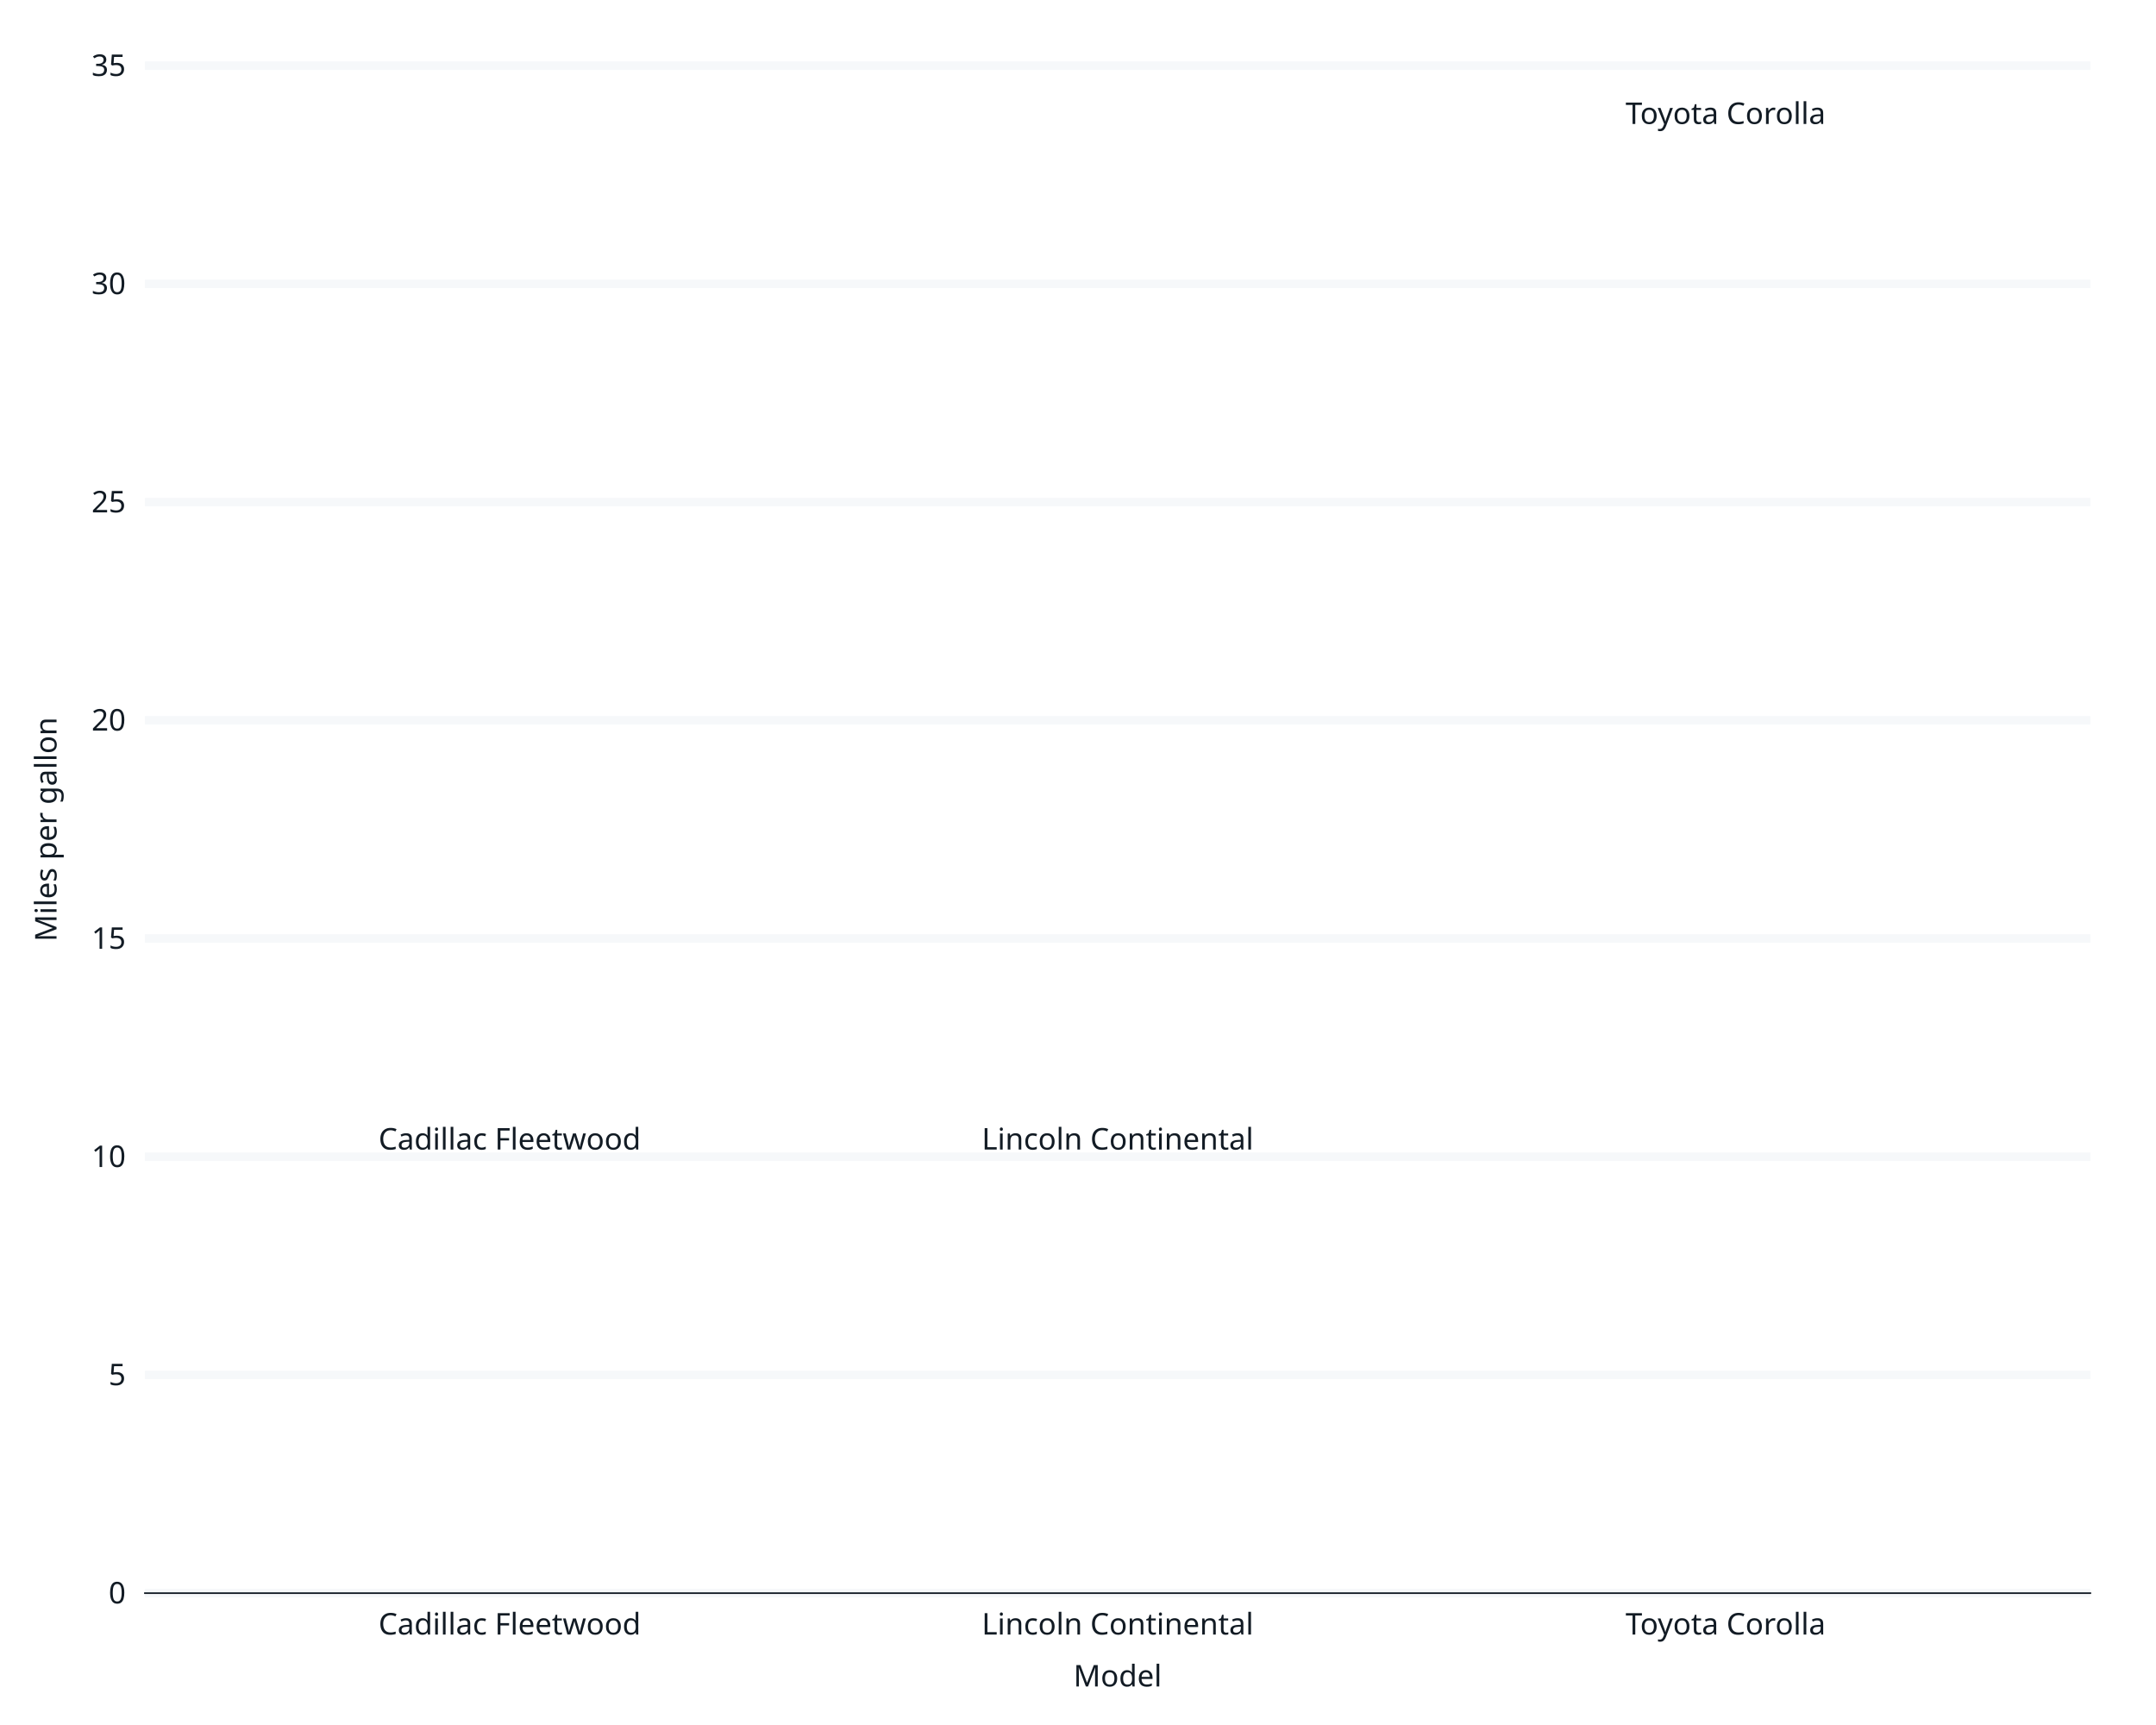
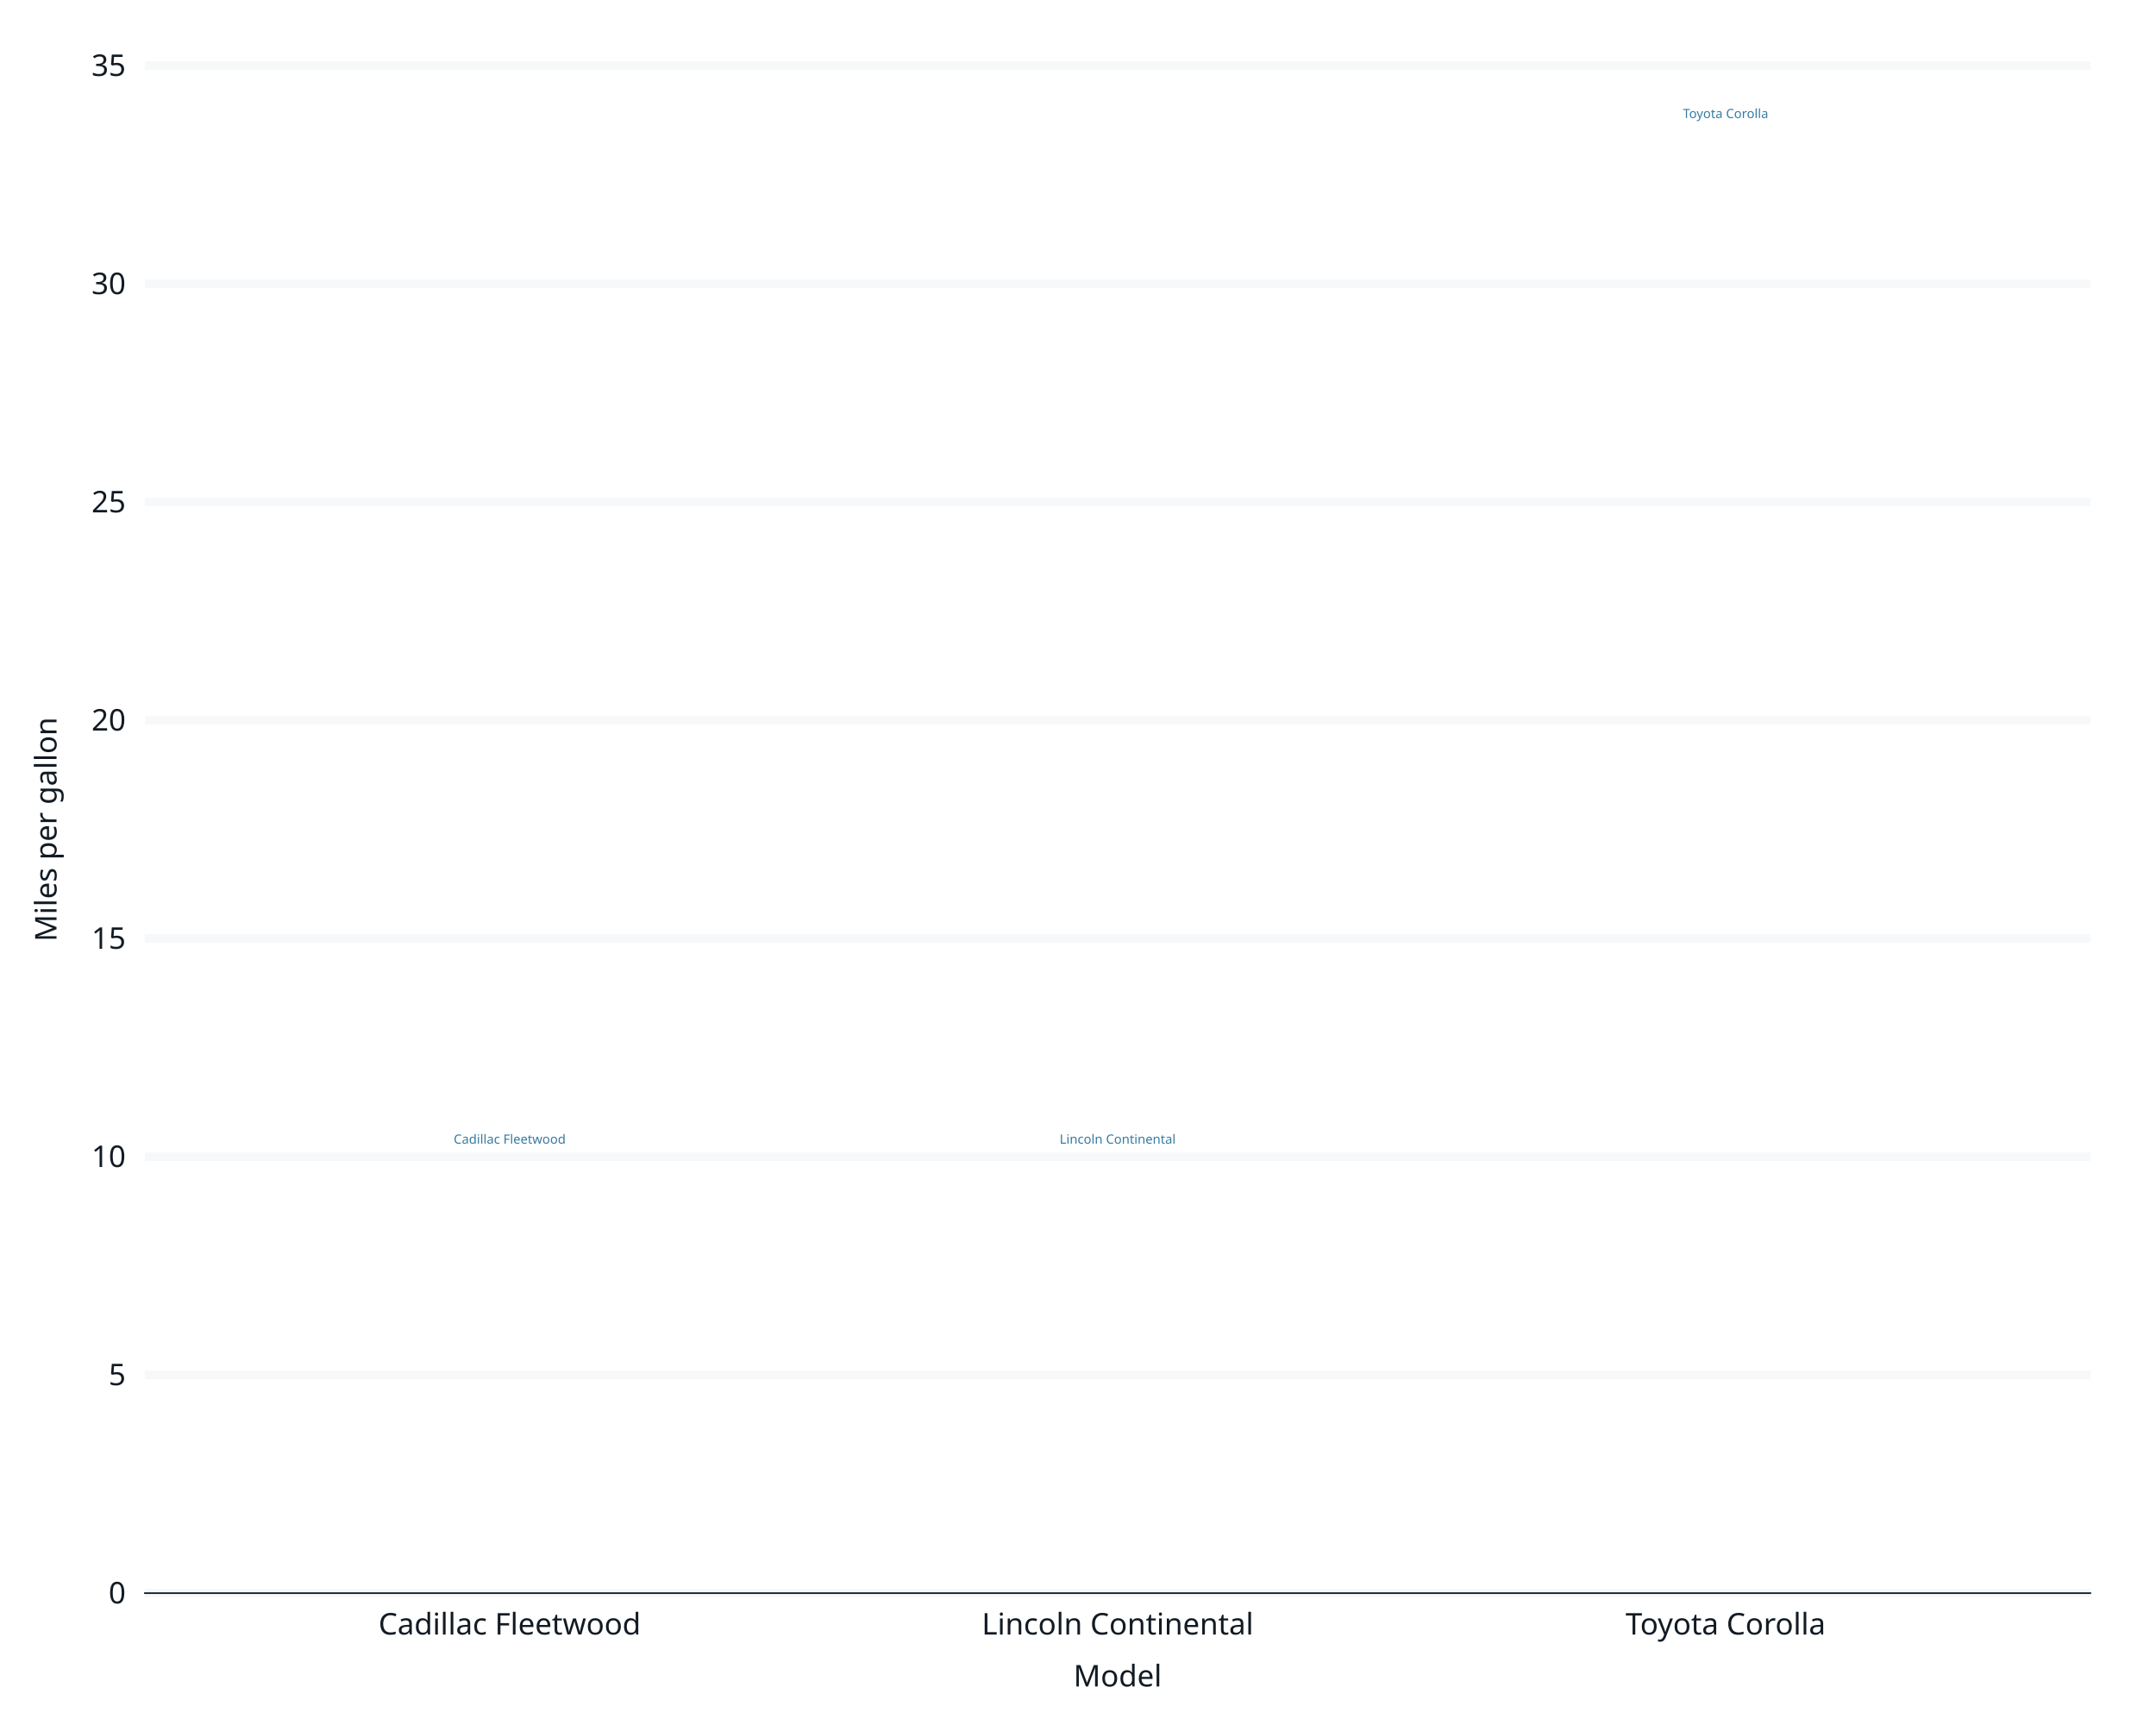
<svg xmlns="http://www.w3.org/2000/svg" class="svglite" data-engine-version="2.0" width="720.00pt" height="576.00pt" viewBox="0 0 720.00 576.00">
  <defs>
    <style type="text/css">
    .svglite line, .svglite polyline, .svglite polygon, .svglite path, .svglite rect, .svglite circle {
      fill: none;
      stroke: #000000;
      stroke-linecap: round;
      stroke-linejoin: round;
      stroke-miterlimit: 10.00;
    }
  </style>
  </defs>
  <rect width="100%" height="100%" style="stroke: none; fill: #FFFFFF;" />
  <defs>
    <clipPath id="cpMC4wMHw3MjAuMDB8MC4wMHw1NzYuMDA=">
      <rect x="0.00" y="0.00" width="720.00" height="576.00" />
    </clipPath>
  </defs>
  <g clip-path="url(#cpMC4wMHw3MjAuMDB8MC4wMHw1NzYuMDA=)">
    <rect x="0" y="0.00" width="720.00" height="576.00" style="stroke-width: 1.07; stroke: #FFFFFF; fill: #FFFFFF;" />
    <rect x="48.39" y="21.92" width="649.69" height="510.05" style="stroke-width: 1.07; stroke: #FFFFFF; fill: #FFFFFF;" />
    <polyline points="48.39,531.97 698.08,531.97 " style="stroke-width: 2.84; stroke: #F6F8FA; stroke-linecap: butt;" />
    <polyline points="48.39,459.10 698.08,459.10 " style="stroke-width: 2.84; stroke: #F6F8FA; stroke-linecap: butt;" />
    <polyline points="48.39,386.24 698.08,386.24 " style="stroke-width: 2.84; stroke: #F6F8FA; stroke-linecap: butt;" />
    <polyline points="48.39,313.37 698.08,313.37 " style="stroke-width: 2.84; stroke: #F6F8FA; stroke-linecap: butt;" />
    <polyline points="48.39,240.51 698.08,240.51 " style="stroke-width: 2.84; stroke: #F6F8FA; stroke-linecap: butt;" />
    <polyline points="48.39,167.65 698.08,167.65 " style="stroke-width: 2.84; stroke: #F6F8FA; stroke-linecap: butt;" />
    <polyline points="48.39,94.78 698.08,94.78 " style="stroke-width: 2.84; stroke: #F6F8FA; stroke-linecap: butt;" />
    <polyline points="48.39,21.92 698.08,21.92 " style="stroke-width: 2.84; stroke: #F6F8FA; stroke-linecap: butt;" />
    <polyline points="170.21,531.97 170.21,21.92 " style="stroke-width: 2.84; stroke: none; stroke-linecap: butt;" />
    <polyline points="373.24,531.97 373.24,21.92 " style="stroke-width: 2.84; stroke: none; stroke-linecap: butt;" />
    <polyline points="576.27,531.97 576.27,21.92 " style="stroke-width: 2.84; stroke: none; stroke-linecap: butt;" />
-     <text x="170.21" y="383.85" text-anchor="middle" style="font-size: 10.00px; fill: #121B24; font-family: sans;" textLength="84.49px" lengthAdjust="spacingAndGlyphs">Cadillac Fleetwood</text>
-     <text x="373.24" y="383.85" text-anchor="middle" style="font-size: 10.00px; fill: #121B24; font-family: sans;" textLength="85.06px" lengthAdjust="spacingAndGlyphs">Lincoln Continental</text>
-     <text x="576.27" y="41.39" text-anchor="middle" style="font-size: 10.00px; fill: #121B24; font-family: sans;" textLength="65.03px" lengthAdjust="spacingAndGlyphs">Toyota Corolla</text>
+     <text x="170.21" y="381.88" text-anchor="middle" style="font-size: 4.27px; fill: #357BA2; font-family: sans;" textLength="36.06px" lengthAdjust="spacingAndGlyphs">Cadillac Fleetwood</text>
+     <text x="373.24" y="381.88" text-anchor="middle" style="font-size: 4.27px; fill: #357BA2; font-family: sans;" textLength="36.30px" lengthAdjust="spacingAndGlyphs">Lincoln Continental</text>
+     <text x="576.27" y="39.42" text-anchor="middle" style="font-size: 4.27px; fill: #357BA2; font-family: sans;" textLength="27.76px" lengthAdjust="spacingAndGlyphs">Toyota Corolla</text>
    <polyline points="48.39,531.97 48.39,21.92 " style="stroke-width: 0.53; stroke: none; stroke-linecap: square;" />
    <text x="42.00" y="535.41" text-anchor="end" style="font-size: 10.00px; fill: #121B24; font-family: sans;" textLength="5.56px" lengthAdjust="spacingAndGlyphs">0</text>
    <text x="42.00" y="462.54" text-anchor="end" style="font-size: 10.00px; fill: #121B24; font-family: sans;" textLength="5.56px" lengthAdjust="spacingAndGlyphs">5</text>
    <text x="42.00" y="389.68" text-anchor="end" style="font-size: 10.00px; fill: #121B24; font-family: sans;" textLength="11.12px" lengthAdjust="spacingAndGlyphs">10</text>
    <text x="42.00" y="316.81" text-anchor="end" style="font-size: 10.00px; fill: #121B24; font-family: sans;" textLength="11.12px" lengthAdjust="spacingAndGlyphs">15</text>
    <text x="42.00" y="243.95" text-anchor="end" style="font-size: 10.00px; fill: #121B24; font-family: sans;" textLength="11.12px" lengthAdjust="spacingAndGlyphs">20</text>
    <text x="42.00" y="171.09" text-anchor="end" style="font-size: 10.00px; fill: #121B24; font-family: sans;" textLength="11.12px" lengthAdjust="spacingAndGlyphs">25</text>
    <text x="42.00" y="98.22" text-anchor="end" style="font-size: 10.00px; fill: #121B24; font-family: sans;" textLength="11.12px" lengthAdjust="spacingAndGlyphs">30</text>
    <text x="42.00" y="25.36" text-anchor="end" style="font-size: 10.00px; fill: #121B24; font-family: sans;" textLength="11.12px" lengthAdjust="spacingAndGlyphs">35</text>
    <polyline points="44.74,531.97 48.39,531.97 " style="stroke-width: 0.53; stroke: none; stroke-linecap: butt;" />
    <polyline points="44.74,459.10 48.39,459.10 " style="stroke-width: 0.53; stroke: none; stroke-linecap: butt;" />
    <polyline points="44.74,386.24 48.39,386.24 " style="stroke-width: 0.53; stroke: none; stroke-linecap: butt;" />
    <polyline points="44.74,313.37 48.39,313.37 " style="stroke-width: 0.53; stroke: none; stroke-linecap: butt;" />
    <polyline points="44.74,240.51 48.39,240.51 " style="stroke-width: 0.53; stroke: none; stroke-linecap: butt;" />
    <polyline points="44.74,167.65 48.39,167.65 " style="stroke-width: 0.53; stroke: none; stroke-linecap: butt;" />
    <polyline points="44.74,94.78 48.39,94.78 " style="stroke-width: 0.53; stroke: none; stroke-linecap: butt;" />
    <polyline points="44.74,21.92 48.39,21.92 " style="stroke-width: 0.53; stroke: none; stroke-linecap: butt;" />
    <polyline points="48.39,531.97 698.08,531.97 " style="stroke-width: 0.53; stroke: #121B24; stroke-linecap: square;" />
    <polyline points="170.21,535.62 170.21,531.97 " style="stroke-width: 0.53; stroke: none; stroke-linecap: butt;" />
    <polyline points="373.24,535.62 373.24,531.97 " style="stroke-width: 0.53; stroke: none; stroke-linecap: butt;" />
    <polyline points="576.27,535.62 576.27,531.97 " style="stroke-width: 0.53; stroke: none; stroke-linecap: butt;" />
    <text x="170.21" y="545.79" text-anchor="middle" style="font-size: 10.00px; fill: #121B24; font-family: sans;" textLength="84.49px" lengthAdjust="spacingAndGlyphs">Cadillac Fleetwood</text>
    <text x="373.24" y="545.79" text-anchor="middle" style="font-size: 10.00px; fill: #121B24; font-family: sans;" textLength="85.06px" lengthAdjust="spacingAndGlyphs">Lincoln Continental</text>
    <text x="576.27" y="545.79" text-anchor="middle" style="font-size: 10.00px; fill: #121B24; font-family: sans;" textLength="65.03px" lengthAdjust="spacingAndGlyphs">Toyota Corolla</text>
    <text x="373.24" y="563.13" text-anchor="middle" style="font-size: 10.00px; fill: #121B24; font-family: sans;" textLength="27.24px" lengthAdjust="spacingAndGlyphs">Model</text>
    <text transform="translate(18.88,276.94) rotate(-90)" text-anchor="middle" style="font-size: 10.00px; fill: #121B24; font-family: sans;" textLength="70.04px" lengthAdjust="spacingAndGlyphs">Miles per gallon</text>
  </g>
</svg>
